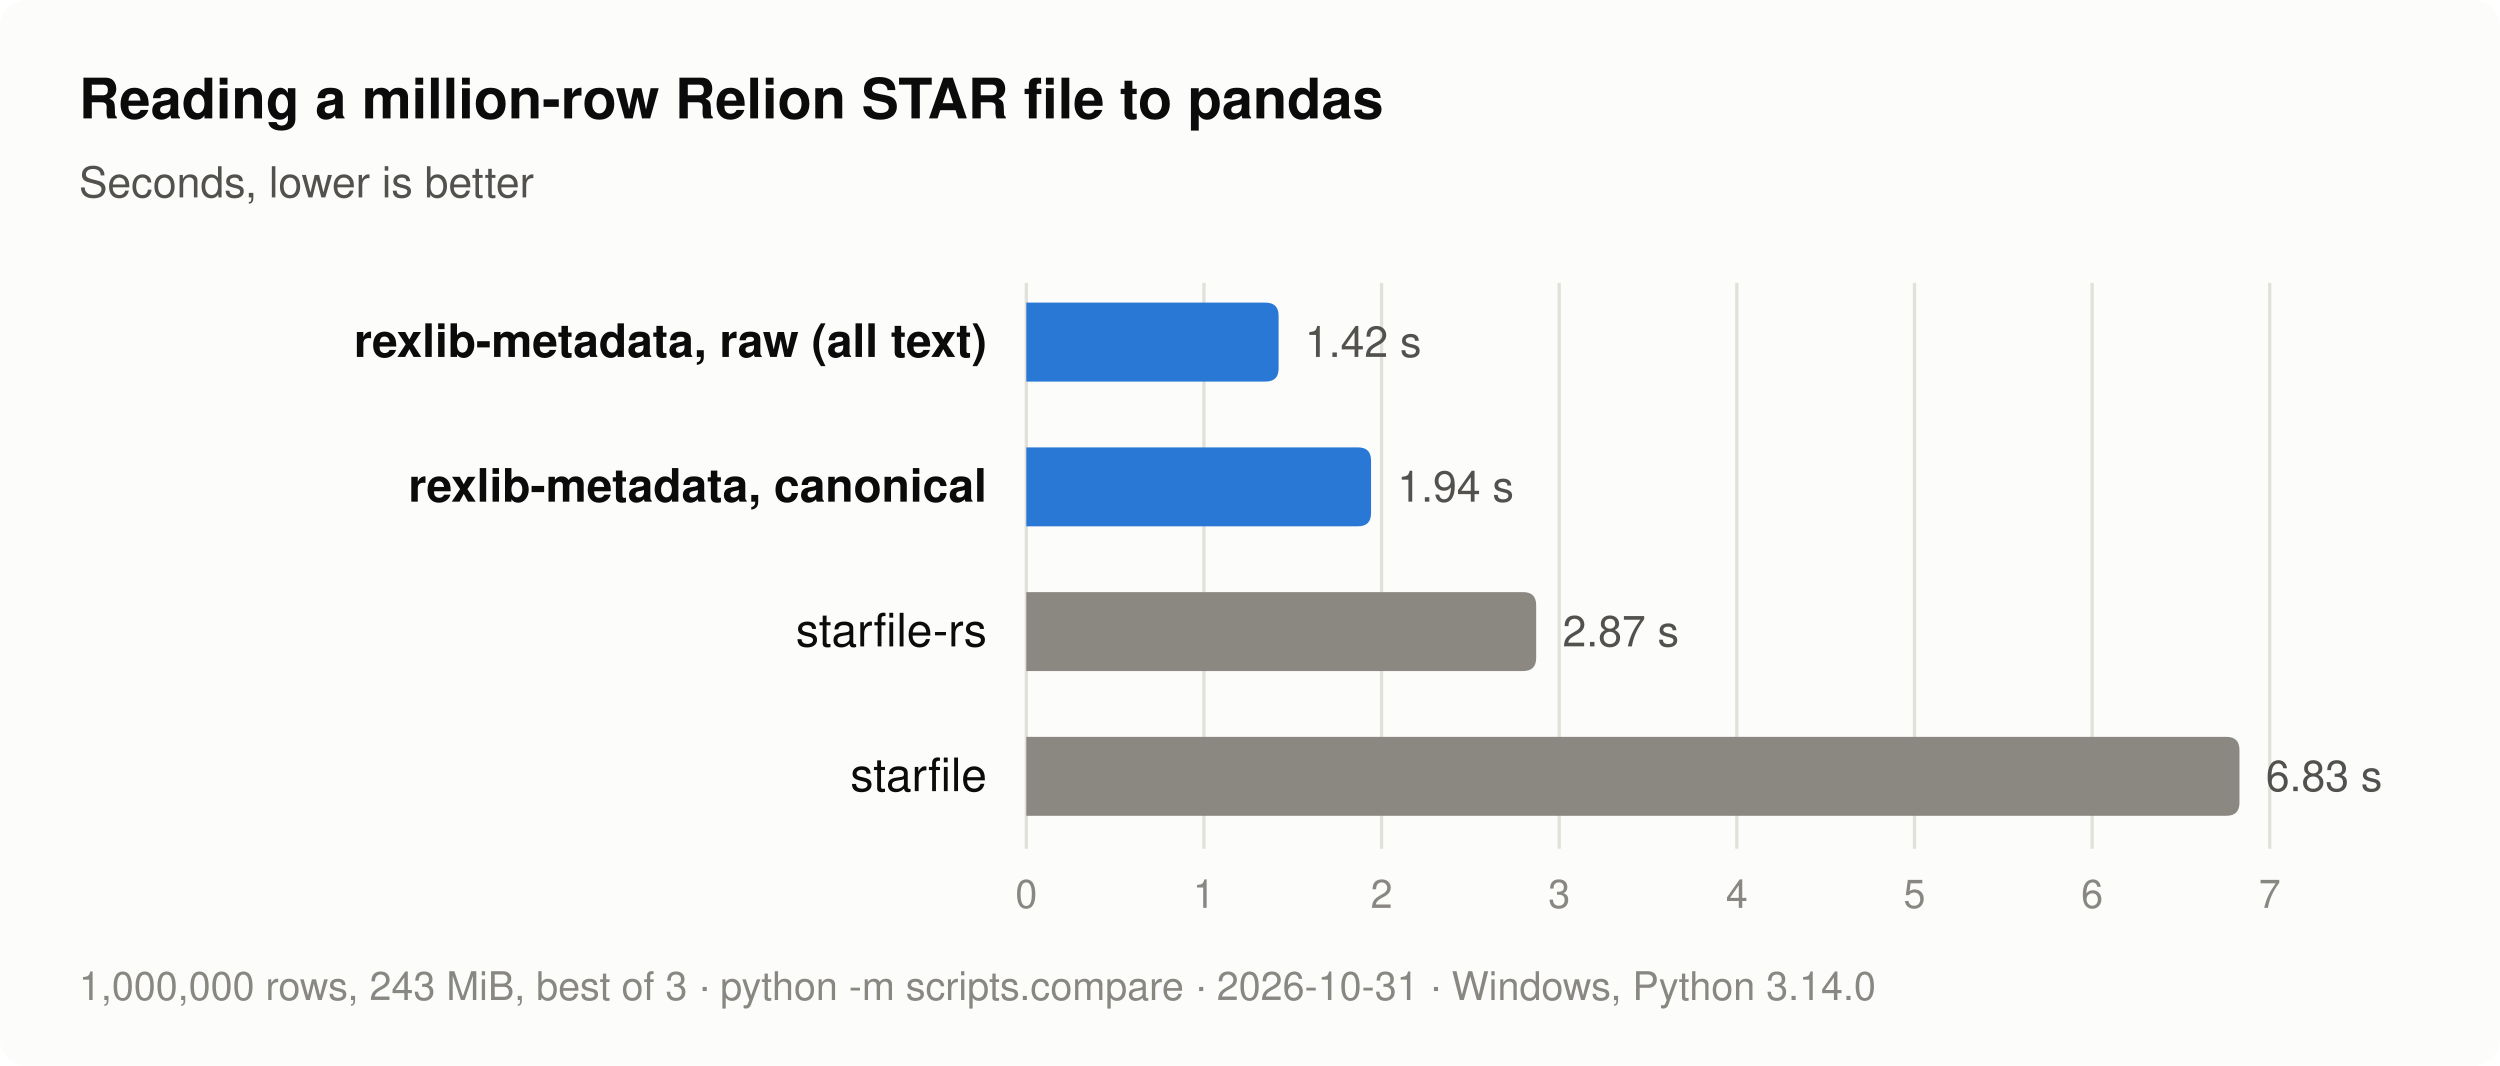
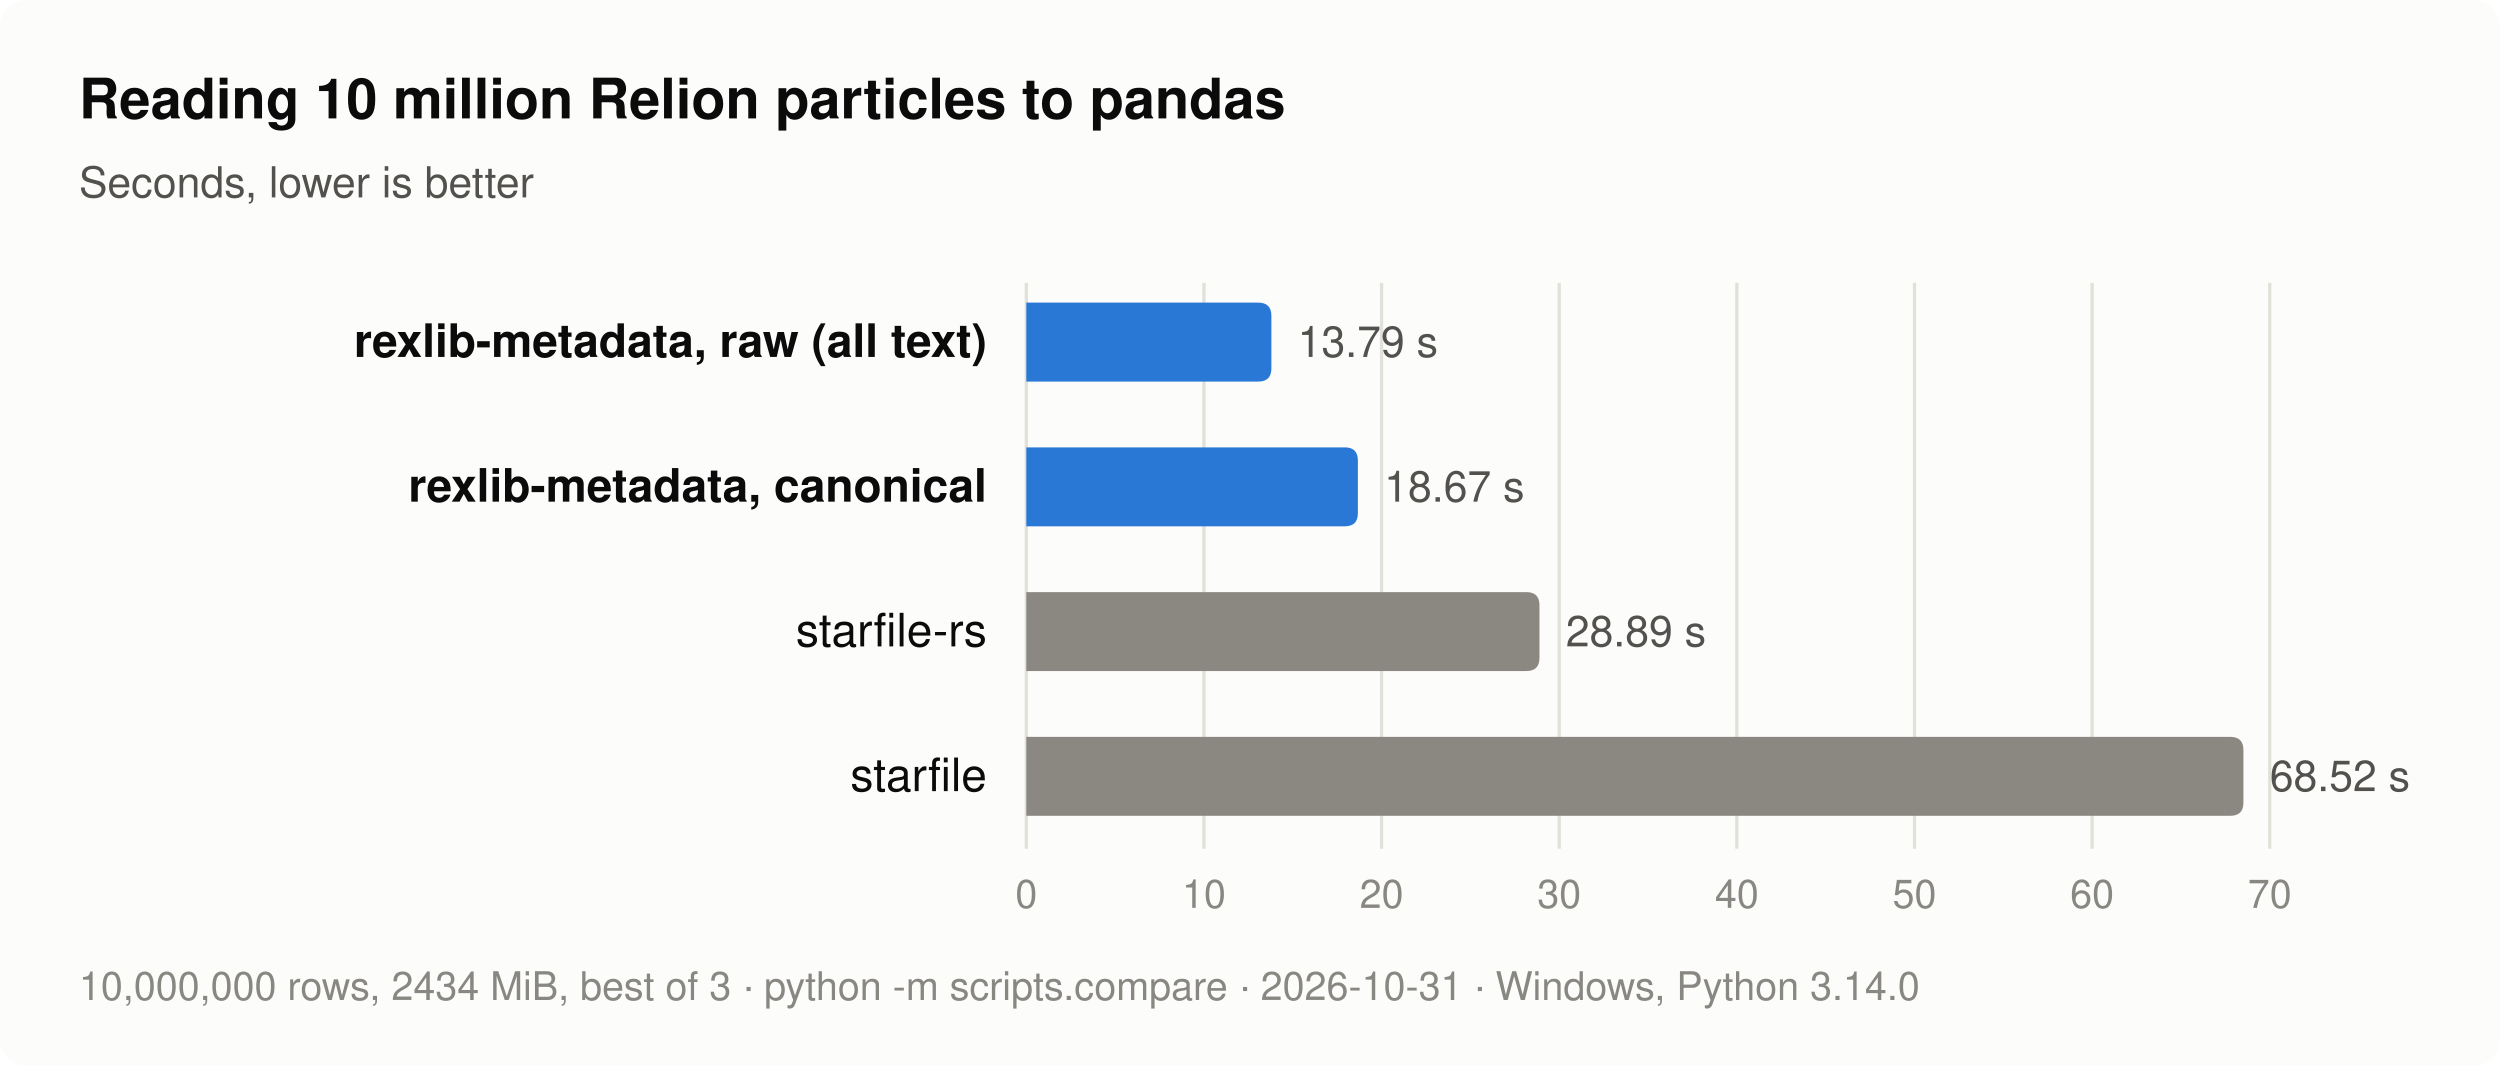
- <svg xmlns="http://www.w3.org/2000/svg" width="760" height="324" viewBox="0 0 760 324" role="img" aria-label="Reading a million-row Relion STAR file to pandas">
+ <svg xmlns="http://www.w3.org/2000/svg" width="760" height="324" viewBox="0 0 760 324" role="img" aria-label="Reading 10 million Relion particles to pandas">
  <rect width="760" height="324" rx="8" fill="#fcfcfb" />
-   <text x="24.0" y="36.0" fill="#0b0b0b" font-size="17" font-weight="600" text-anchor="start" font-family="-apple-system, Segoe UI, Helvetica, Arial, sans-serif">Reading a million-row Relion STAR file to pandas</text>
+   <text x="24.0" y="36.0" fill="#0b0b0b" font-size="17" font-weight="600" text-anchor="start" font-family="-apple-system, Segoe UI, Helvetica, Arial, sans-serif">Reading 10 million Relion particles to pandas</text>
  <text x="24.0" y="60.0" fill="#52514e" font-size="13" font-weight="400" text-anchor="start" font-family="-apple-system, Segoe UI, Helvetica, Arial, sans-serif">Seconds, lower is better</text>
  <line x1="312.0" y1="86" x2="312.0" y2="258.0" stroke="#e1e0d9" stroke-width="1" />
  <text x="312.0" y="276.0" fill="#898781" font-size="12" font-weight="400" text-anchor="middle" font-family="-apple-system, Segoe UI, Helvetica, Arial, sans-serif">0</text>
  <line x1="366.0" y1="86" x2="366.0" y2="258.0" stroke="#e1e0d9" stroke-width="1" />
-   <text x="366.0" y="276.0" fill="#898781" font-size="12" font-weight="400" text-anchor="middle" font-family="-apple-system, Segoe UI, Helvetica, Arial, sans-serif">1</text>
+   <text x="366.0" y="276.0" fill="#898781" font-size="12" font-weight="400" text-anchor="middle" font-family="-apple-system, Segoe UI, Helvetica, Arial, sans-serif">10</text>
  <line x1="420.0" y1="86" x2="420.0" y2="258.0" stroke="#e1e0d9" stroke-width="1" />
-   <text x="420.0" y="276.0" fill="#898781" font-size="12" font-weight="400" text-anchor="middle" font-family="-apple-system, Segoe UI, Helvetica, Arial, sans-serif">2</text>
+   <text x="420.0" y="276.0" fill="#898781" font-size="12" font-weight="400" text-anchor="middle" font-family="-apple-system, Segoe UI, Helvetica, Arial, sans-serif">20</text>
  <line x1="474.0" y1="86" x2="474.0" y2="258.0" stroke="#e1e0d9" stroke-width="1" />
-   <text x="474.0" y="276.0" fill="#898781" font-size="12" font-weight="400" text-anchor="middle" font-family="-apple-system, Segoe UI, Helvetica, Arial, sans-serif">3</text>
+   <text x="474.0" y="276.0" fill="#898781" font-size="12" font-weight="400" text-anchor="middle" font-family="-apple-system, Segoe UI, Helvetica, Arial, sans-serif">30</text>
  <line x1="528.0" y1="86" x2="528.0" y2="258.0" stroke="#e1e0d9" stroke-width="1" />
-   <text x="528.0" y="276.0" fill="#898781" font-size="12" font-weight="400" text-anchor="middle" font-family="-apple-system, Segoe UI, Helvetica, Arial, sans-serif">4</text>
+   <text x="528.0" y="276.0" fill="#898781" font-size="12" font-weight="400" text-anchor="middle" font-family="-apple-system, Segoe UI, Helvetica, Arial, sans-serif">40</text>
  <line x1="582.0" y1="86" x2="582.0" y2="258.0" stroke="#e1e0d9" stroke-width="1" />
-   <text x="582.0" y="276.0" fill="#898781" font-size="12" font-weight="400" text-anchor="middle" font-family="-apple-system, Segoe UI, Helvetica, Arial, sans-serif">5</text>
+   <text x="582.0" y="276.0" fill="#898781" font-size="12" font-weight="400" text-anchor="middle" font-family="-apple-system, Segoe UI, Helvetica, Arial, sans-serif">50</text>
  <line x1="636.0" y1="86" x2="636.0" y2="258.0" stroke="#e1e0d9" stroke-width="1" />
-   <text x="636.0" y="276.0" fill="#898781" font-size="12" font-weight="400" text-anchor="middle" font-family="-apple-system, Segoe UI, Helvetica, Arial, sans-serif">6</text>
+   <text x="636.0" y="276.0" fill="#898781" font-size="12" font-weight="400" text-anchor="middle" font-family="-apple-system, Segoe UI, Helvetica, Arial, sans-serif">60</text>
  <line x1="690.0" y1="86" x2="690.0" y2="258.0" stroke="#e1e0d9" stroke-width="1" />
-   <text x="690.0" y="276.0" fill="#898781" font-size="12" font-weight="400" text-anchor="middle" font-family="-apple-system, Segoe UI, Helvetica, Arial, sans-serif">7</text>
+   <text x="690.0" y="276.0" fill="#898781" font-size="12" font-weight="400" text-anchor="middle" font-family="-apple-system, Segoe UI, Helvetica, Arial, sans-serif">70</text>
  <text x="300.0" y="108.5" fill="#0b0b0b" font-size="14" font-weight="600" text-anchor="end" font-family="-apple-system, Segoe UI, Helvetica, Arial, sans-serif">rexlib-metadata, raw (all text)</text>
-   <path d="M312.0,92.0 H384.7 Q388.7,92.0 388.7,96.0 V112.0 Q388.7,116.0 384.7,116.0 H312.0 Z" fill="#2a78d6" />
-   <text x="396.7" y="108.5" fill="#52514e" font-size="13" font-weight="400" text-anchor="start" font-family="-apple-system, Segoe UI, Helvetica, Arial, sans-serif">1.42 s</text>
+   <path d="M312.0,92.0 H382.5 Q386.5,92.0 386.5,96.0 V112.0 Q386.5,116.0 382.5,116.0 H312.0 Z" fill="#2a78d6" />
+   <text x="394.5" y="108.5" fill="#52514e" font-size="13" font-weight="400" text-anchor="start" font-family="-apple-system, Segoe UI, Helvetica, Arial, sans-serif">13.79 s</text>
  <text x="300.0" y="152.5" fill="#0b0b0b" font-size="14" font-weight="600" text-anchor="end" font-family="-apple-system, Segoe UI, Helvetica, Arial, sans-serif">rexlib-metadata, canonical</text>
-   <path d="M312.0,136.0 H412.8 Q416.8,136.0 416.8,140.0 V156.0 Q416.8,160.0 412.8,160.0 H312.0 Z" fill="#2a78d6" />
-   <text x="424.8" y="152.5" fill="#52514e" font-size="13" font-weight="400" text-anchor="start" font-family="-apple-system, Segoe UI, Helvetica, Arial, sans-serif">1.94 s</text>
+   <path d="M312.0,136.0 H408.8 Q412.8,136.0 412.8,140.0 V156.0 Q412.8,160.0 408.8,160.0 H312.0 Z" fill="#2a78d6" />
+   <text x="420.8" y="152.5" fill="#52514e" font-size="13" font-weight="400" text-anchor="start" font-family="-apple-system, Segoe UI, Helvetica, Arial, sans-serif">18.67 s</text>
  <text x="300.0" y="196.5" fill="#0b0b0b" font-size="14" font-weight="400" text-anchor="end" font-family="-apple-system, Segoe UI, Helvetica, Arial, sans-serif">starfile-rs</text>
-   <path d="M312.0,180.0 H463.0 Q467.0,180.0 467.0,184.0 V200.0 Q467.0,204.0 463.0,204.0 H312.0 Z" fill="#8a8880" />
-   <text x="475.0" y="196.5" fill="#52514e" font-size="13" font-weight="400" text-anchor="start" font-family="-apple-system, Segoe UI, Helvetica, Arial, sans-serif">2.87 s</text>
+   <path d="M312.0,180.0 H464.0 Q468.0,180.0 468.0,184.0 V200.0 Q468.0,204.0 464.0,204.0 H312.0 Z" fill="#8a8880" />
+   <text x="476.0" y="196.5" fill="#52514e" font-size="13" font-weight="400" text-anchor="start" font-family="-apple-system, Segoe UI, Helvetica, Arial, sans-serif">28.89 s</text>
  <text x="300.0" y="240.5" fill="#0b0b0b" font-size="14" font-weight="400" text-anchor="end" font-family="-apple-system, Segoe UI, Helvetica, Arial, sans-serif">starfile</text>
-   <path d="M312.0,224.0 H676.8 Q680.8,224.0 680.8,228.0 V244.0 Q680.8,248.0 676.8,248.0 H312.0 Z" fill="#8a8880" />
-   <text x="688.8" y="240.5" fill="#52514e" font-size="13" font-weight="400" text-anchor="start" font-family="-apple-system, Segoe UI, Helvetica, Arial, sans-serif">6.83 s</text>
-   <text x="24.0" y="304.0" fill="#898781" font-size="12" font-weight="400" text-anchor="start" font-family="-apple-system, Segoe UI, Helvetica, Arial, sans-serif">1,000,000 rows, 243 MiB, best of 3 · python -m scripts.compare · 2026-10-31 · Windows, Python 3.14.0</text>
+   <path d="M312.0,224.0 H678.0 Q682.0,224.0 682.0,228.0 V244.0 Q682.0,248.0 678.0,248.0 H312.0 Z" fill="#8a8880" />
+   <text x="690.0" y="240.5" fill="#52514e" font-size="13" font-weight="400" text-anchor="start" font-family="-apple-system, Segoe UI, Helvetica, Arial, sans-serif">68.52 s</text>
+   <text x="24.0" y="304.0" fill="#898781" font-size="12" font-weight="400" text-anchor="start" font-family="-apple-system, Segoe UI, Helvetica, Arial, sans-serif">10,000,000 rows, 2434 MiB, best of 3 · python -m scripts.compare · 2026-10-31 · Windows, Python 3.14.0</text>
</svg>
